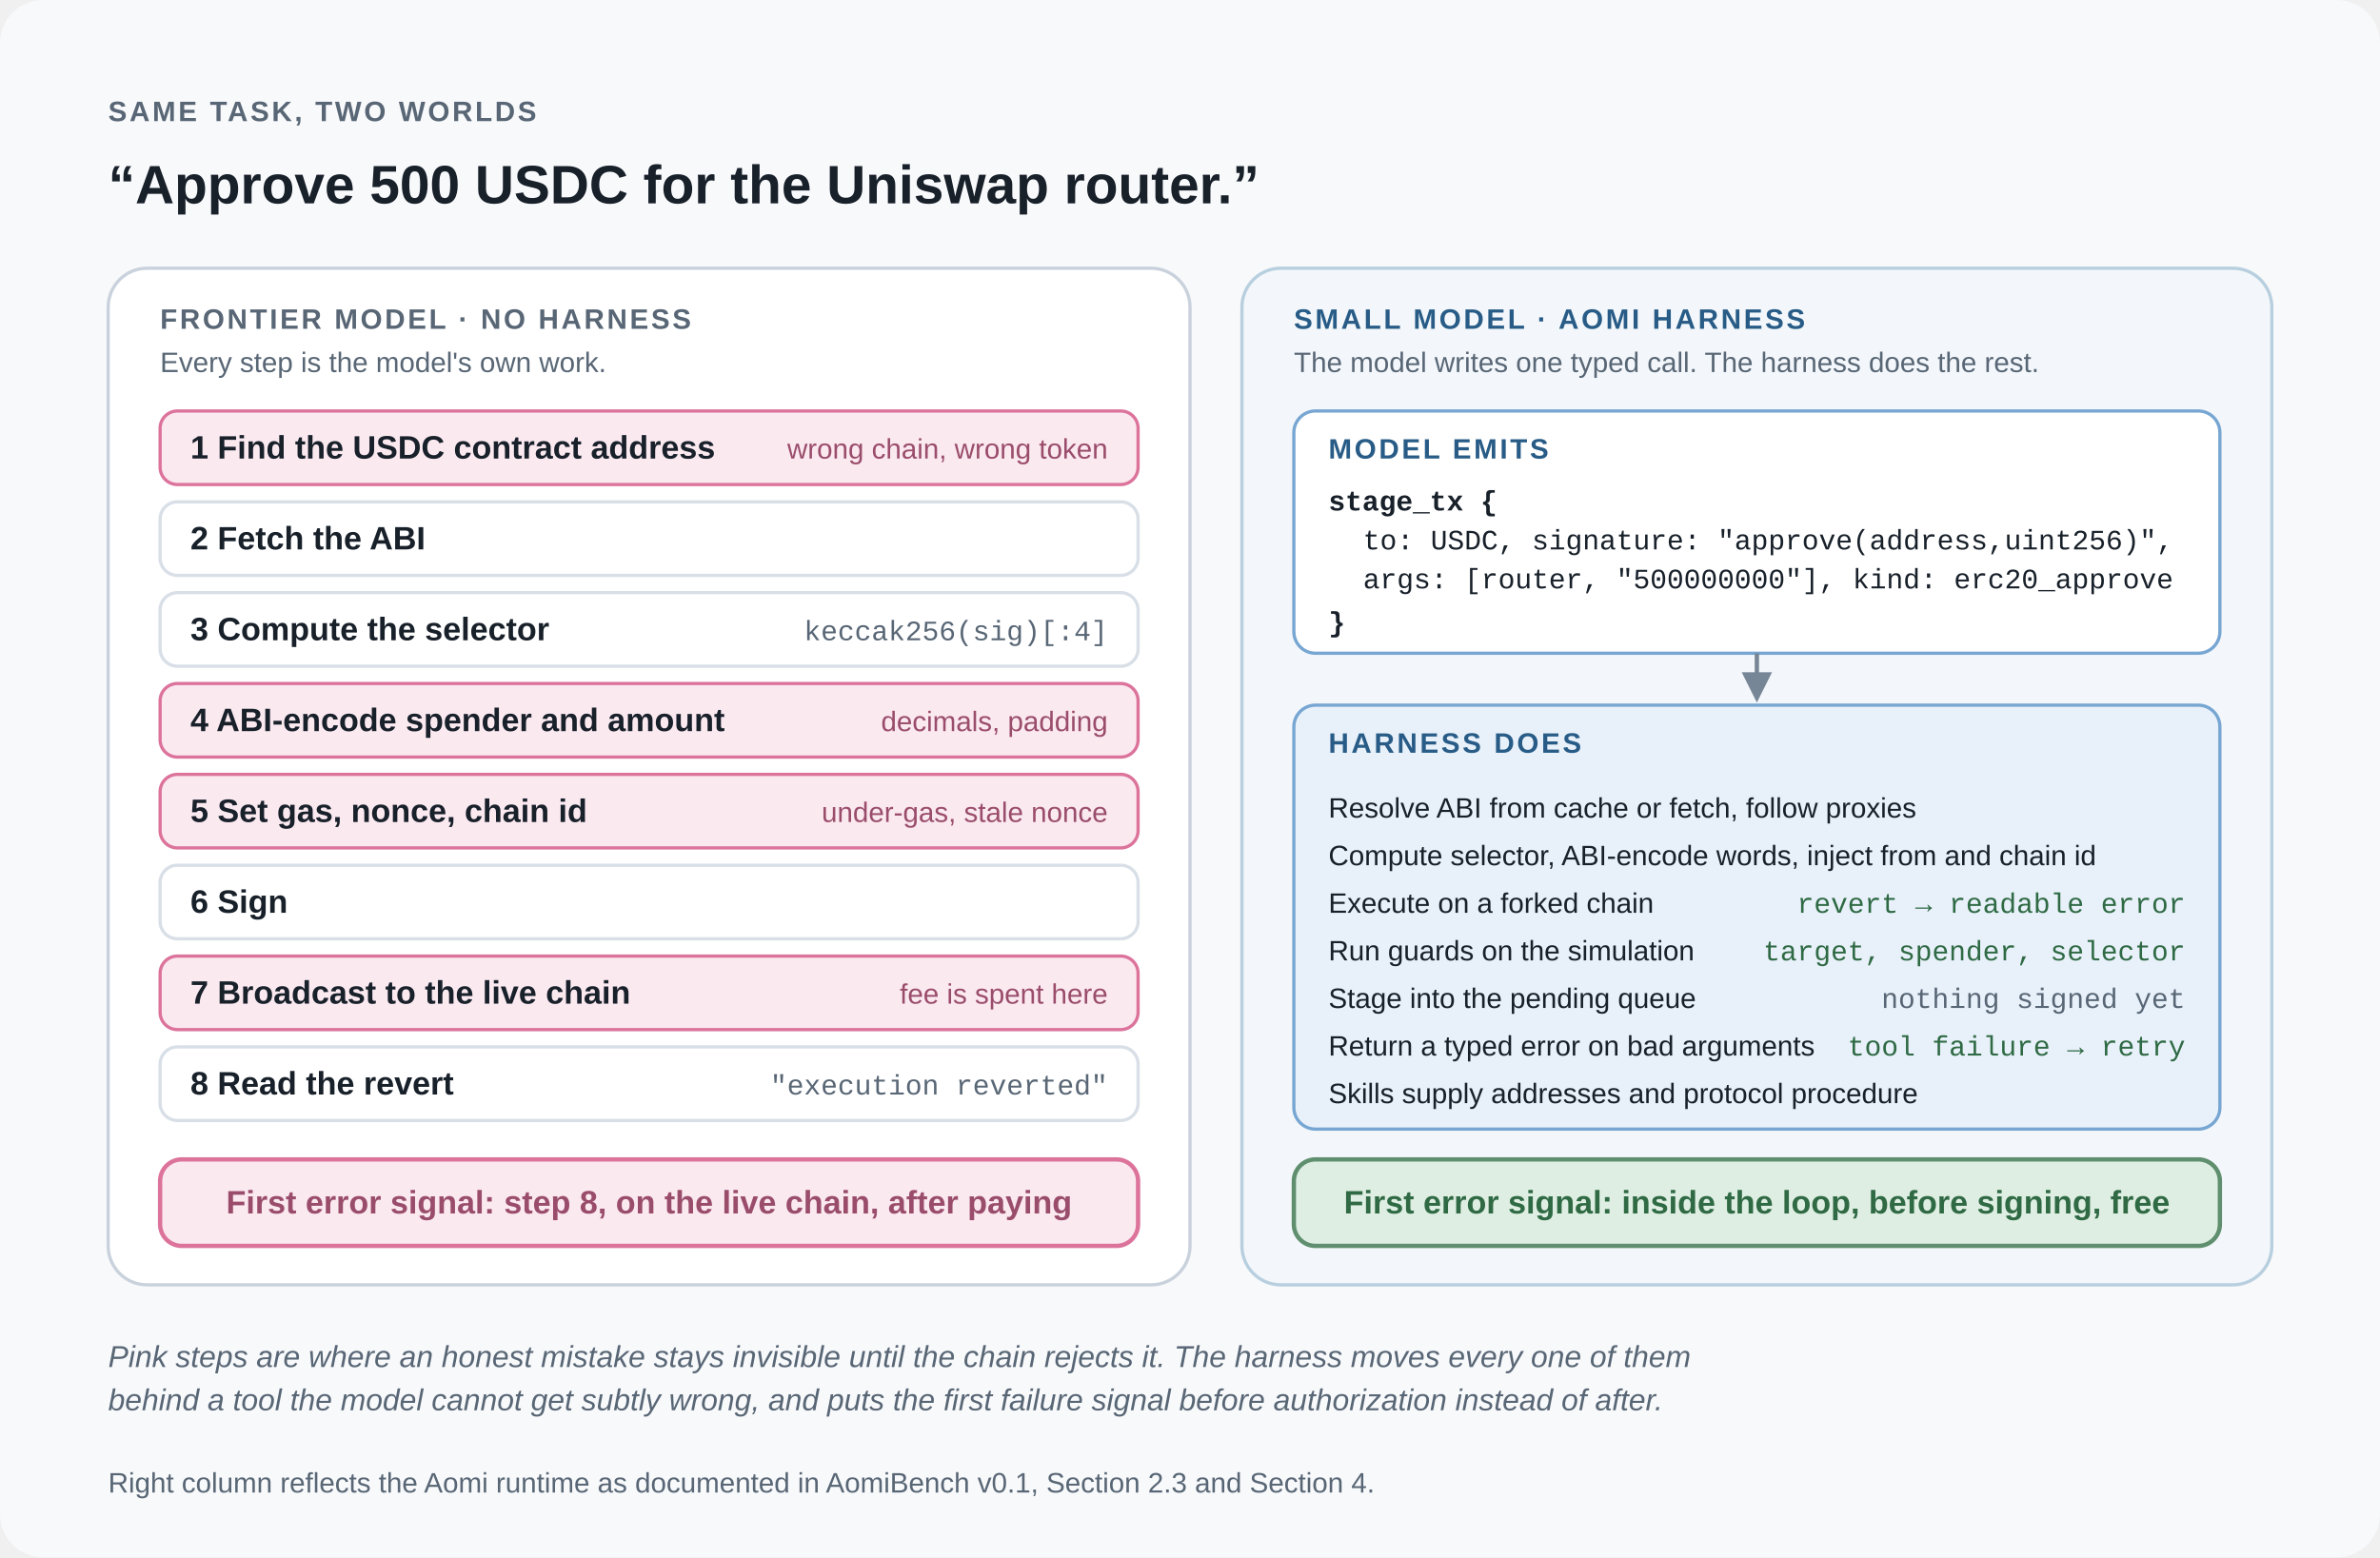
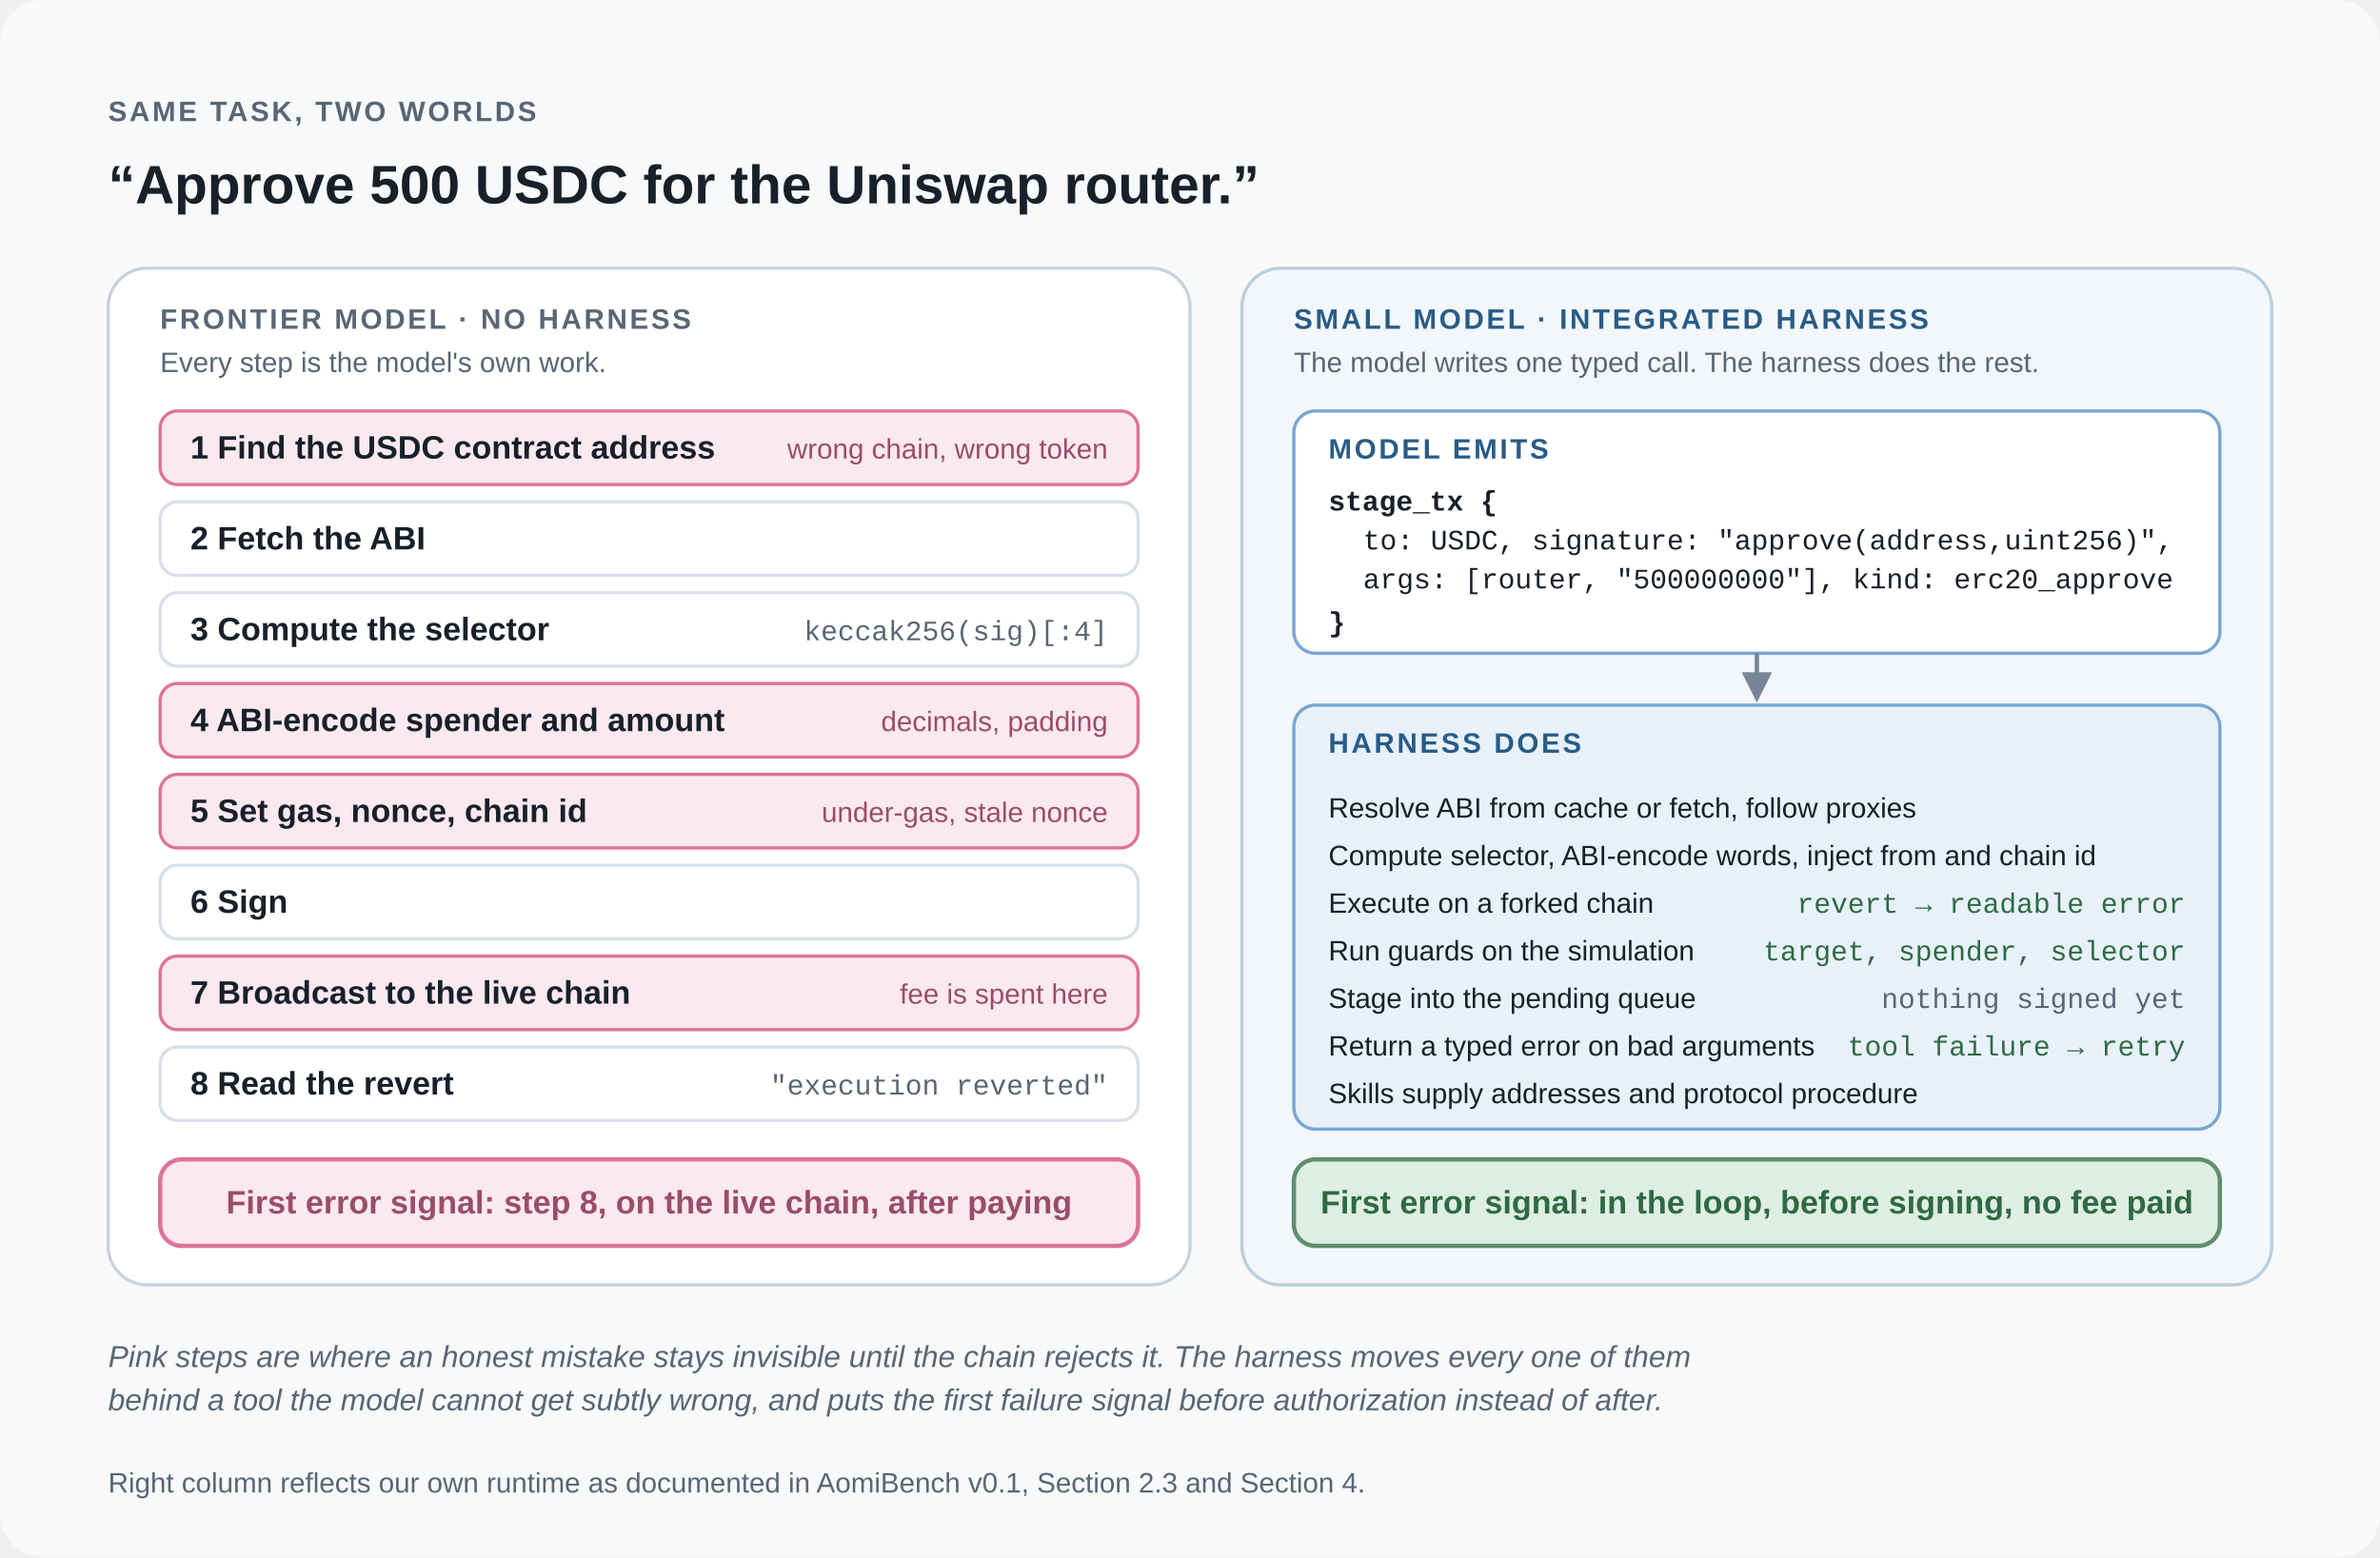
<svg xmlns="http://www.w3.org/2000/svg" width="1100" height="720" viewBox="0 0 1100 720" role="img" aria-labelledby="title desc">
  <defs>
    <style>
      .bg{fill:#f8f9fb}
      .col{fill:#fff;stroke:#c9d2dc;stroke-width:1.5}
      .colblue{fill:#f3f7fb;stroke:#b8cfdf;stroke-width:1.5}
      .step{fill:#fff;stroke:#d9dfe7;stroke-width:1.5}
      .risk{fill:#fbe9f0;stroke:#dc739b;stroke-width:1.5}
      .harness{fill:#e8f1fa;stroke:#77a6d2;stroke-width:1.5}
      .model{fill:#fff;stroke:#77a6d2;stroke-width:1.5}
      .signal{fill:#fbe9f0;stroke:#dc739b;stroke-width:2}
      .signalok{fill:#dfeee3;stroke:#5f8f6e;stroke-width:2}
      .dark{fill:#18202a}.muted{fill:#586675}.pink{fill:#9a4d6b}.blue{fill:#285c87}.green{fill:#2f6a44}
      .label{font:700 13px Arial,sans-serif;letter-spacing:.09em}
      .stage{font:700 25px Arial,sans-serif}
      .name{font:700 15px Arial,sans-serif}
      .small{font:13px Arial,sans-serif}
      .mono{font:13px "Courier New",monospace}
      .monob{font:700 13px "Courier New",monospace}
      .note{font:italic 14px Arial,sans-serif}
    </style>
    <marker id="arrow" viewBox="0 0 10 10" refX="8" refY="5" markerWidth="7" markerHeight="7" orient="auto-start-reverse">
      <path d="M0 0 L10 5 L0 10Z" fill="#778696" />
    </marker>
  </defs>
  <rect class="bg" width="1100" height="720" rx="20" />
  <text class="label muted" x="50" y="56">SAME TASK, TWO WORLDS</text>
  <text class="stage dark" x="50" y="94">“Approve 500 USDC for the Uniswap router.”</text>
  <rect class="col" x="50" y="124" width="500" height="470" rx="18" />
  <text class="label muted" x="74" y="152">FRONTIER MODEL · NO HARNESS</text>
  <text class="small muted" x="74" y="172">Every step is the model's own work.</text>
  <g transform="translate(74 190)">
    <rect class="risk" width="452" height="34" rx="8" />
    <text class="name dark" x="14" y="22">1  Find the USDC contract address</text>
    <text class="small pink" x="438" y="22" text-anchor="end">wrong chain, wrong token</text>
    <rect class="step" y="42" width="452" height="34" rx="8" />
    <text class="name dark" x="14" y="64">2  Fetch the ABI</text>
    <rect class="step" y="84" width="452" height="34" rx="8" />
    <text class="name dark" x="14" y="106">3  Compute the selector</text>
    <text class="mono muted" x="438" y="106" text-anchor="end">keccak256(sig)[:4]</text>
    <rect class="risk" y="126" width="452" height="34" rx="8" />
    <text class="name dark" x="14" y="148">4  ABI-encode spender and amount</text>
    <text class="small pink" x="438" y="148" text-anchor="end">decimals, padding</text>
    <rect class="risk" y="168" width="452" height="34" rx="8" />
    <text class="name dark" x="14" y="190">5  Set gas, nonce, chain id</text>
    <text class="small pink" x="438" y="190" text-anchor="end">under-gas, stale nonce</text>
    <rect class="step" y="210" width="452" height="34" rx="8" />
    <text class="name dark" x="14" y="232">6  Sign</text>
    <rect class="risk" y="252" width="452" height="34" rx="8" />
    <text class="name dark" x="14" y="274">7  Broadcast to the live chain</text>
    <text class="small pink" x="438" y="274" text-anchor="end">fee is spent here</text>
    <rect class="step" y="294" width="452" height="34" rx="8" />
    <text class="name dark" x="14" y="316">8  Read the revert</text>
    <text class="mono muted" x="438" y="316" text-anchor="end">"execution reverted"</text>
  </g>
  <rect class="signal" x="74" y="536" width="452" height="40" rx="10" />
  <text class="name pink" x="300" y="561" text-anchor="middle">First error signal: step 8, on the live chain, after paying</text>
  <rect class="colblue" x="574" y="124" width="476" height="470" rx="18" />
-   <text class="label blue" x="598" y="152">SMALL MODEL · AOMI HARNESS</text>
+   <text class="label blue" x="598" y="152">SMALL MODEL · INTEGRATED HARNESS</text>
  <text class="small muted" x="598" y="172">The model writes one typed call. The harness does the rest.</text>
  <rect class="model" x="598" y="190" width="428" height="112" rx="10" />
  <text class="label blue" x="614" y="212">MODEL EMITS</text>
  <text class="monob dark" x="614" y="236">stage_tx {</text>
  <text class="mono dark" x="630" y="254">to: USDC, signature: "approve(address,uint256)",</text>
  <text class="mono dark" x="630" y="272">args: [router, "500000000"], kind: erc20_approve</text>
  <text class="monob dark" x="614" y="292">}</text>
  <path d="M812 302 V322" stroke="#778696" stroke-width="2" marker-end="url(#arrow)" />
  <rect class="harness" x="598" y="326" width="428" height="196" rx="10" />
  <text class="label blue" x="614" y="348">HARNESS DOES</text>
  <g transform="translate(614 360)">
    <text class="small dark" y="18">Resolve ABI from cache or fetch, follow proxies</text>
    <text class="small dark" y="40">Compute selector, ABI-encode words, inject from and chain id</text>
    <text class="small dark" y="62">Execute on a forked chain</text>
    <text class="mono green" x="396" y="62" text-anchor="end">revert → readable error</text>
    <text class="small dark" y="84">Run guards on the simulation</text>
    <text class="mono green" x="396" y="84" text-anchor="end">target, spender, selector</text>
    <text class="small dark" y="106">Stage into the pending queue</text>
    <text class="mono muted" x="396" y="106" text-anchor="end">nothing signed yet</text>
    <text class="small dark" y="128">Return a typed error on bad arguments</text>
    <text class="mono green" x="396" y="128" text-anchor="end">tool failure → retry</text>
    <text class="small dark" y="150">Skills supply addresses and protocol procedure</text>
  </g>
  <rect class="signalok" x="598" y="536" width="428" height="40" rx="10" />
-   <text class="name green" x="812" y="561" text-anchor="middle">First error signal: inside the loop, before signing, free</text>
+   <text class="name green" x="812" y="561" text-anchor="middle">First error signal: in the loop, before signing, no fee paid</text>
  <text class="note muted" x="50" y="632">Pink steps are where an honest mistake stays invisible until the chain rejects it. The harness moves every one of them</text>
  <text class="note muted" x="50" y="652">behind a tool the model cannot get subtly wrong, and puts the first failure signal before authorization instead of after.</text>
-   <text class="small muted" x="50" y="690">Right column reflects the Aomi runtime as documented in AomiBench v0.1, Section 2.3 and Section 4.</text>
+   <text class="small muted" x="50" y="690">Right column reflects our own runtime as documented in AomiBench v0.1, Section 2.3 and Section 4.</text>
</svg>
